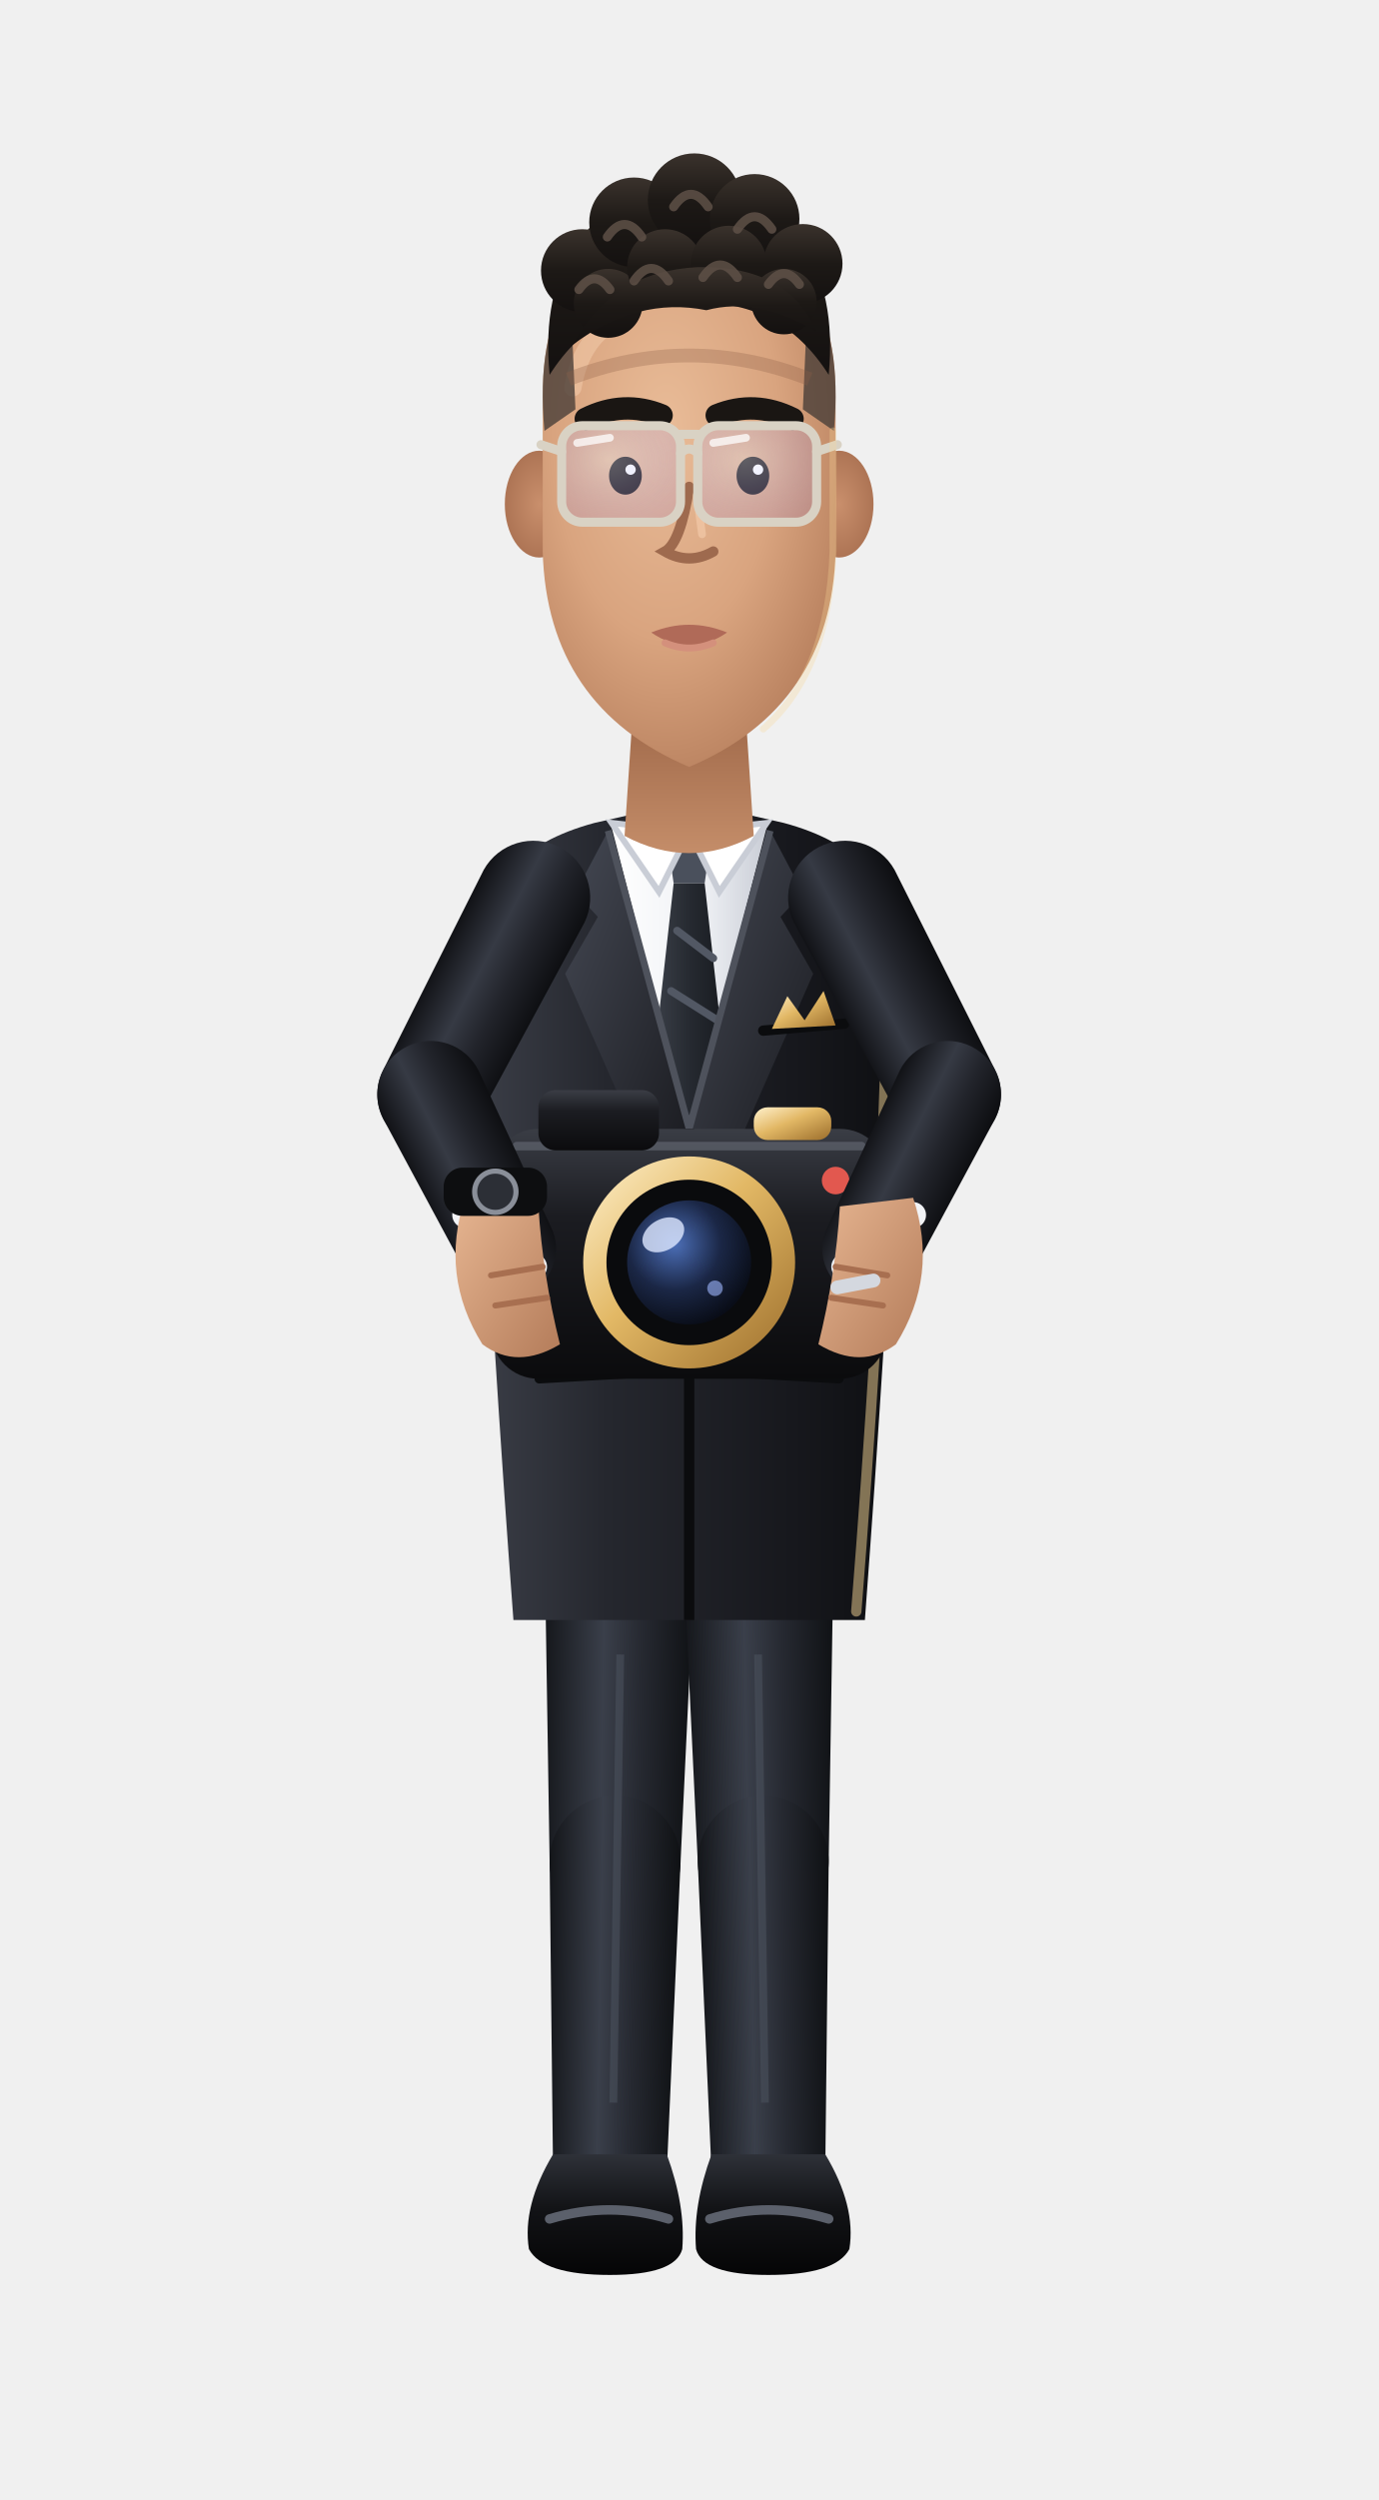
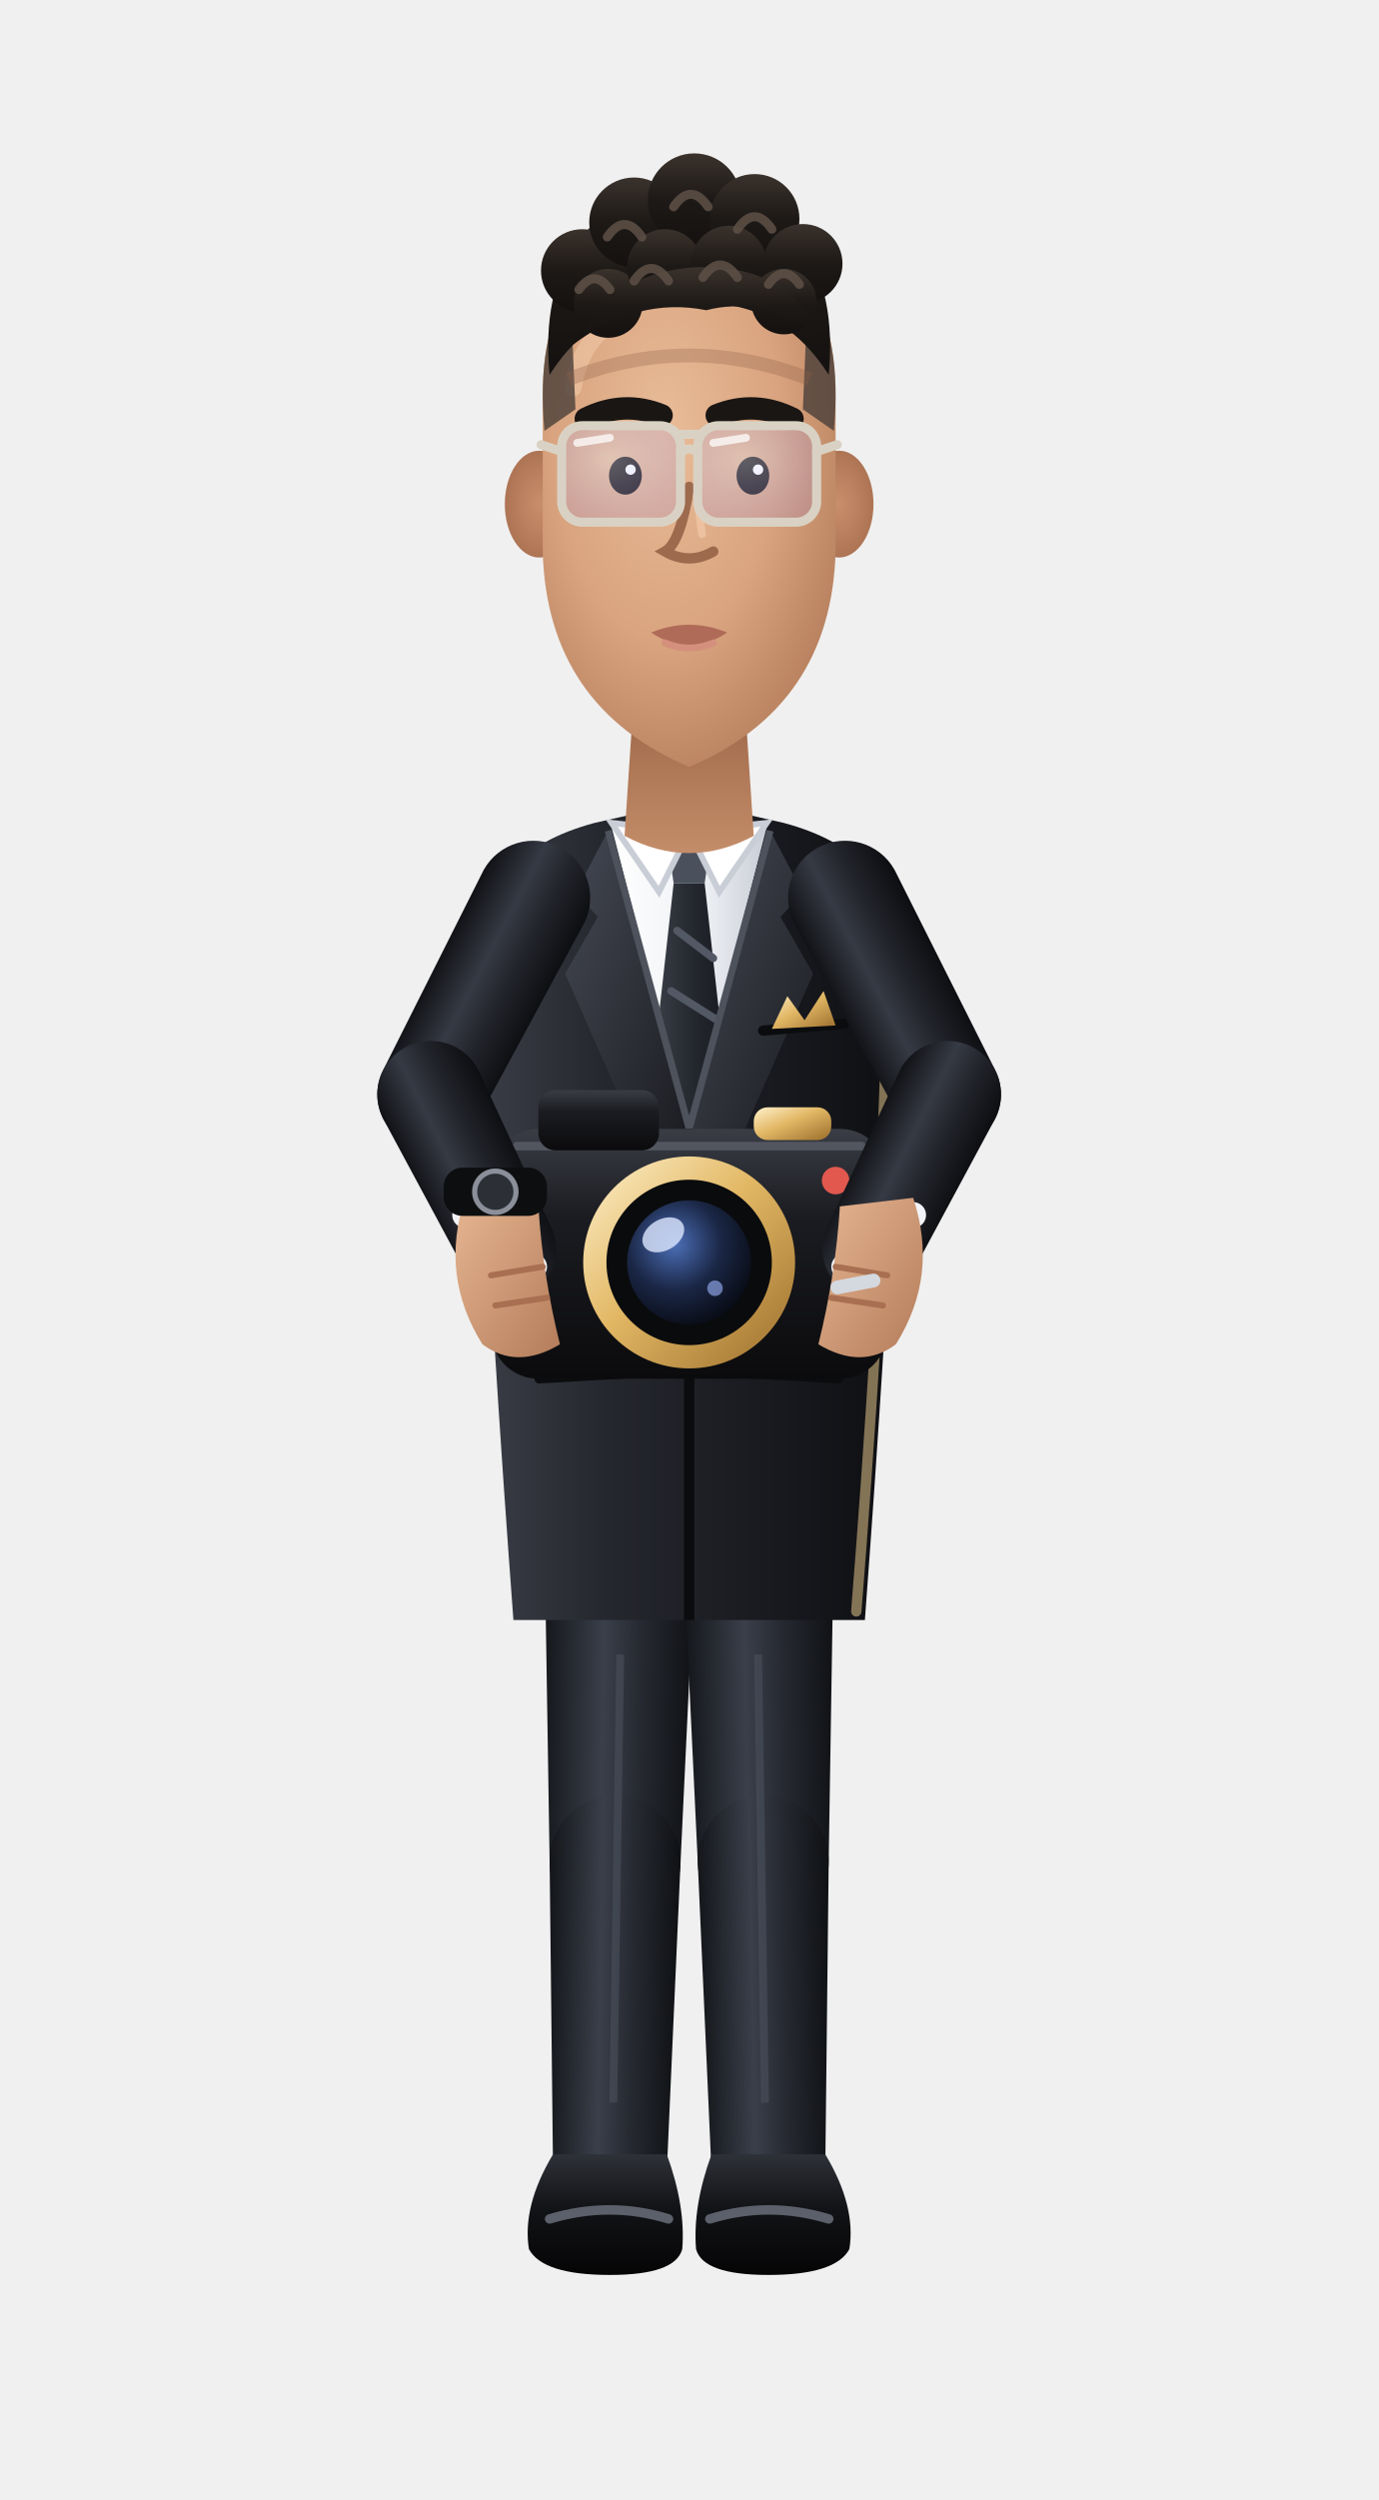
<svg xmlns="http://www.w3.org/2000/svg" viewBox="0 0 160 290" width="160" height="290">
  <defs>
    <radialGradient id="face" cx=".42" cy=".38" r=".7">
      <stop offset="0" stop-color="#E9BC98" />
      <stop offset=".55" stop-color="#D9A47F" />
      <stop offset="1" stop-color="#B57D5B" />
    </radialGradient>
    <radialGradient id="ear" cx=".5" cy=".5" r=".6">
      <stop offset="0" stop-color="#C98F6C" />
      <stop offset="1" stop-color="#A86F50" />
    </radialGradient>
    <linearGradient id="neck" x1="0" y1="0" x2="0" y2="1">
      <stop offset="0" stop-color="#9E6748" />
      <stop offset="1" stop-color="#C48D69" />
    </linearGradient>
    <linearGradient id="hair" x1="0" y1="0" x2="0" y2="1">
      <stop offset="0" stop-color="#3A322C" />
      <stop offset=".5" stop-color="#1D1916" />
      <stop offset="1" stop-color="#141110" />
    </linearGradient>
    <linearGradient id="beard" x1="0" y1="0" x2="0" y2="1">
      <stop offset="0" stop-color="#4A3C33" />
      <stop offset="1" stop-color="#2B231E" />
    </linearGradient>
    <linearGradient id="shirt" x1="0" y1="0" x2="1" y2="0">
      <stop offset="0" stop-color="#FFFFFF" />
      <stop offset=".6" stop-color="#EEF0F4" />
      <stop offset="1" stop-color="#C9CDD6" />
    </linearGradient>
    <linearGradient id="suit" x1="0" y1="0" x2="1" y2="0">
      <stop offset="0" stop-color="#3A3D46" />
      <stop offset=".3" stop-color="#25272E" />
      <stop offset=".75" stop-color="#17181D" />
      <stop offset="1" stop-color="#0E0F12" />
    </linearGradient>
    <linearGradient id="lapel" x1="0" y1="0" x2="1" y2="1">
      <stop offset="0" stop-color="#454954" />
      <stop offset="1" stop-color="#1B1C21" />
    </linearGradient>
    <linearGradient id="vest" x1="0" y1="0" x2="1" y2="0">
      <stop offset="0" stop-color="#43454D" />
      <stop offset=".35" stop-color="#2A2B31" />
      <stop offset=".75" stop-color="#1A1B20" />
      <stop offset="1" stop-color="#101114" />
    </linearGradient>
    <linearGradient id="tie" x1="0" y1="0" x2="1" y2="0">
      <stop offset="0" stop-color="#3B4049" />
      <stop offset=".5" stop-color="#262A31" />
      <stop offset="1" stop-color="#181B20" />
    </linearGradient>
    <linearGradient id="shoe" x1="0" y1="0" x2="0" y2="1">
      <stop offset="0" stop-color="#2E3138" />
      <stop offset=".45" stop-color="#121316" />
      <stop offset="1" stop-color="#050506" />
    </linearGradient>
    <linearGradient id="cam" x1="0" y1="0" x2="0" y2="1">
      <stop offset="0" stop-color="#3A3D45" />
      <stop offset=".35" stop-color="#1B1C21" />
      <stop offset="1" stop-color="#0B0B0D" />
    </linearGradient>
    <linearGradient id="gold" x1="0" y1="0" x2="1" y2="1">
      <stop offset="0" stop-color="#FFF1CC" />
      <stop offset=".45" stop-color="#E2B865" />
      <stop offset="1" stop-color="#9C6E2C" />
    </linearGradient>
    <radialGradient id="lens" cx=".38" cy=".35" r=".75">
      <stop offset="0" stop-color="#4C6FB8" />
      <stop offset=".5" stop-color="#1B2746" />
      <stop offset="1" stop-color="#05070D" />
    </radialGradient>
    <radialGradient id="glassTint" cx=".4" cy=".35" r=".8">
      <stop offset="0" stop-color="#E4ECFF" stop-opacity=".35" />
      <stop offset="1" stop-color="#8C7BE8" stop-opacity=".18" />
    </radialGradient>
    <linearGradient id="handG" x1="0" y1="0" x2="1" y2="1">
      <stop offset="0" stop-color="#E6B591" />
      <stop offset="1" stop-color="#B47C5A" />
    </linearGradient>
    <linearGradient id="lg1" gradientUnits="userSpaceOnUse" x1="61.85" y1="118.55" x2="50.15" y2="112.45">
      <stop offset="0" stop-color="#0D0E11" />
      <stop offset="0.35" stop-color="#22242B" />
      <stop offset="0.62" stop-color="#363A44" />
      <stop offset="1" stop-color="#111216" />
    </linearGradient>
    <linearGradient id="lg2" gradientUnits="userSpaceOnUse" x1="60.05" y1="133.23" x2="48.95" y2="138.77">
      <stop offset="0" stop-color="#0D0E11" />
      <stop offset="0.35" stop-color="#22242B" />
      <stop offset="0.62" stop-color="#363A44" />
      <stop offset="1" stop-color="#111216" />
    </linearGradient>
    <linearGradient id="lg3" gradientUnits="userSpaceOnUse" x1="109.85" y1="112.45" x2="98.15" y2="118.55">
      <stop offset="0" stop-color="#0D0E11" />
      <stop offset="0.35" stop-color="#22242B" />
      <stop offset="0.62" stop-color="#363A44" />
      <stop offset="1" stop-color="#111216" />
    </linearGradient>
    <linearGradient id="lg4" gradientUnits="userSpaceOnUse" x1="111.05" y1="138.77" x2="99.95" y2="133.23">
      <stop offset="0" stop-color="#0D0E11" />
      <stop offset="0.35" stop-color="#22242B" />
      <stop offset="0.62" stop-color="#363A44" />
      <stop offset="1" stop-color="#111216" />
    </linearGradient>
    <linearGradient id="lg5" gradientUnits="userSpaceOnUse" x1="80.5" y1="197.14" x2="62.9" y2="196.86">
      <stop offset="0" stop-color="#0F1114" />
      <stop offset="0.35" stop-color="#262931" />
      <stop offset="0.6" stop-color="#3A3F4A" />
      <stop offset="1" stop-color="#14161A" />
    </linearGradient>
    <linearGradient id="lg6" gradientUnits="userSpaceOnUse" x1="78.7" y1="234.13" x2="63.5" y2="233.87">
      <stop offset="0" stop-color="#0F1114" />
      <stop offset="0.35" stop-color="#262931" />
      <stop offset="0.6" stop-color="#3A3F4A" />
      <stop offset="1" stop-color="#14161A" />
    </linearGradient>
    <linearGradient id="lg7" gradientUnits="userSpaceOnUse" x1="97.1" y1="196.86" x2="79.5" y2="197.14">
      <stop offset="0" stop-color="#0F1114" />
      <stop offset="0.35" stop-color="#262931" />
      <stop offset="0.6" stop-color="#3A3F4A" />
      <stop offset="1" stop-color="#14161A" />
    </linearGradient>
    <linearGradient id="lg8" gradientUnits="userSpaceOnUse" x1="96.5" y1="233.87" x2="81.3" y2="234.13">
      <stop offset="0" stop-color="#0F1114" />
      <stop offset="0.35" stop-color="#262931" />
      <stop offset="0.6" stop-color="#3A3F4A" />
      <stop offset="1" stop-color="#14161A" />
    </linearGradient>
  </defs>
  <g id="legs">
    <g id="legL">
      <path d="M63.2 177.86 L63.8 215.88 A7.6 7.6 0 0 0 79 216.12 L80.8 178.14 A8.8 8.8 0 0 0 63.2 177.86 Z" fill="url(#lg5)" />
      <path d="M63.8 215.87 L64.2 251.89 A6.6 6.6 0 0 0 77.4 252.11 L79 216.13 A7.6 7.6 0 0 0 63.8 215.87 Z" fill="url(#lg6)" />
      <path d="M64.2 250 Q60.6 256 61.4 261 Q63 264 70.8 264 Q78.4 264 79.2 261 Q79.6 256 77.4 250 Z" fill="url(#shoe)" />
      <path d="M63.8 257.5 Q70.8 255.4 77.6 257.5" stroke="#5B606B" stroke-width="1.1" fill="none" stroke-linecap="round" />
    </g>
    <g id="legR">
      <path d="M79.2 178.14 L81 216.12 A7.6 7.6 0 0 0 96.2 215.88 L96.8 177.86 A8.8 8.8 0 0 0 79.2 178.14 Z" fill="url(#lg7)" />
      <path d="M81 216.13 L82.6 252.11 A6.6 6.6 0 0 0 95.8 251.89 L96.2 215.87 A7.6 7.6 0 0 0 81 216.13 Z" fill="url(#lg8)" />
      <path d="M82.6 250 Q80.4 256 80.8 261 Q81.6 264 89.2 264 Q97 264 98.6 261 Q99.4 256 95.8 250 Z" fill="url(#shoe)" />
      <path d="M82.4 257.5 Q89.2 255.4 96.2 257.5" stroke="#5B606B" stroke-width="1.1" fill="none" stroke-linecap="round" />
    </g>
    <path d="M72 192 L71.2 244 M88 192 L88.8 244" stroke="#4A505C" stroke-width=".9" opacity=".6" />
  </g>
  <g id="body">
    <path d="M56 110 Q56 99 69 95.5 L80 93 L91 95.5 Q104 99 104 110 L102.6 156 Q101.6 172 100.4 188 L59.6 188 Q58.4 172 57.4 156 Z" fill="url(#suit)" />
    <path d="M71 96 L80 131 L89 96 Z" fill="url(#shirt)" />
    <path d="M77.4 97 L82.6 97 L81.8 102.5 L78.2 102.5 Z" fill="#4A505C" />
    <path d="M78.2 102.5 L81.8 102.5 L84.2 124 L80 129.5 L75.8 124 Z" fill="url(#tie)" />
    <path d="M78.6 108 L82.8 111.2 M77.9 115 L83.6 118.6" stroke="#525864" stroke-width=".9" stroke-linecap="round" />
    <path d="M71 95.5 L76.5 103.5 L80 96.5 Z M89 95.5 L83.5 103.5 L80 96.5 Z" fill="#FFFFFF" stroke="#C9CDD6" stroke-width=".7" />
    <path d="M70.6 96.4 L80 131 L74.4 133 L65.6 113 L69.4 106.4 L66.8 103.6 Z" fill="url(#lapel)" />
    <path d="M89.4 96.4 L80 131 L85.6 133 L94.4 113 L90.6 106.4 L93.2 103.6 Z" fill="url(#lapel)" />
    <path d="M70.6 96.4 L80 131 M89.4 96.4 L80 131" stroke="#4E525C" stroke-width=".8" fill="none" />
    <path d="M80 131 L80 188" stroke="#0B0C0E" stroke-width="1.2" />
    <circle cx="82.6" cy="143" r="1.6" fill="#3E424B" />
    <circle cx="82.6" cy="157" r="1.6" fill="#3E424B" />
    <path d="M62.6 160 L73 159.4 M87 159.4 L97.4 160" stroke="#0B0C0E" stroke-width="1.1" stroke-linecap="round" />
    <path d="M88.6 119.6 L98 118.8" stroke="#0B0C0E" stroke-width="1.2" stroke-linecap="round" />
    <path d="M89.6 119.4 L91.4 115.6 L93.4 118.4 L95.6 115 L97 119 Z" fill="url(#gold)" />
    <path d="M103.2 112 L101.6 156 Q100.6 172 99.4 187" fill="none" stroke="rgba(246,214,150,.5)" stroke-width="1.2" stroke-linecap="round" />
  </g>
  <g id="camera">
    <rect x="57" y="131" width="46" height="29" rx="5.5" fill="url(#cam)" />
    <path d="M60 133 L100 133" stroke="#5A5E68" stroke-width="1" stroke-linecap="round" opacity=".8" />
    <rect x="62.5" y="126.5" width="14" height="7" rx="2" fill="url(#cam)" />
    <rect x="87.5" y="128.5" width="9" height="3.8" rx="1.6" fill="url(#gold)" />
    <circle cx="80" cy="146.5" r="12.3" fill="url(#gold)" />
    <circle cx="80" cy="146.5" r="9.6" fill="#0A0B0D" />
    <circle cx="80" cy="146.5" r="7.2" fill="url(#lens)" />
    <ellipse cx="77" cy="143.3" rx="2.6" ry="1.8" fill="#DDE7FF" opacity=".8" transform="rotate(-30 77 143.3)" />
    <circle cx="83" cy="149.5" r=".9" fill="#9FB7FF" opacity=".6" />
    <circle cx="97" cy="137" r="1.6" fill="#E2584F" />
  </g>
  <g id="arms">
    <g id="armL">
      <path d="M56.15 100.95 L44.5 124.13 A6.2 6.2 0 0 0 55.5 129.87 L67.85 107.05 A6.6 6.6 0 0 0 56.15 100.95 Z" fill="url(#lg1)" />
      <g id="foreL">
        <path d="M44.45 129.77 L53.99 147.5 A5.6 5.6 0 0 0 64.01 142.5 L55.55 124.23 A6.2 6.2 0 0 0 44.45 129.77 Z" fill="url(#lg2)" />
        <path d="M54 141 L62 147" stroke="#F2F3F6" stroke-width="3" stroke-linecap="round" />
        <path d="M54 139 Q51 148 56 156 Q60 159 65 156 Q63 148 62.5 140 Z" fill="url(#handG)" />
        <path d="M57 148 L63 147 M57.5 151.5 L63.5 150.6" stroke="#A86F50" stroke-width=".7" stroke-linecap="round" />
        <rect x="51.5" y="135.5" width="12" height="5.6" rx="2.2" fill="#0D0E10" />
        <circle cx="57.5" cy="138.3" r="2.4" fill="#2C2F36" stroke="#8A8F99" stroke-width=".6" />
      </g>
    </g>
    <g id="armR">
      <path d="M92.15 107.05 L104.5 129.87 A6.2 6.2 0 0 0 115.5 124.13 L103.85 100.95 A6.6 6.6 0 0 0 92.15 107.05 Z" fill="url(#lg3)" />
      <g id="foreR">
        <path d="M104.45 124.23 L95.99 142.5 A5.6 5.6 0 0 0 106.01 147.5 L115.55 129.77 A6.2 6.2 0 0 0 104.45 124.23 Z" fill="url(#lg4)" />
        <path d="M106 141 L98 147" stroke="#F2F3F6" stroke-width="3" stroke-linecap="round" />
        <path d="M106 139 Q109 148 104 156 Q100 159 95 156 Q97 148 97.5 140 Z" fill="url(#handG)" />
        <path d="M103 148 L97 147 M102.5 151.5 L96.5 150.6" stroke="#A86F50" stroke-width=".7" stroke-linecap="round" />
        <path d="M97.2 149.4 L101.4 148.6" stroke="#D4D8DF" stroke-width="1.6" stroke-linecap="round" />
      </g>
    </g>
  </g>
  <g id="head">
    <path d="M73.5 82 L86.5 82 L87.5 97 Q80 101 72.5 97 Z" fill="url(#neck)" />
    <ellipse cx="62.6" cy="58.5" rx="4" ry="6.2" fill="url(#ear)" />
    <ellipse cx="97.4" cy="58.5" rx="4" ry="6.2" fill="url(#ear)" />
    <path d="M63 46 Q63 27 80 26 Q97 27 97 46 L97 64 Q96.5 82 80 89 Q63.5 82 63 64 Z" fill="url(#face)" />
    <path d="M66.5 45 Q67.5 39 72 37" stroke="#F4CDAE" stroke-width="2" fill="none" stroke-linecap="round" opacity=".5" />
    <path d="M75.6 73.4 Q80 71.6 84.4 73.4 Q80 76.4 75.6 73.4 Z" fill="#B06A58" />
    <path d="M77.2 74.6 Q80 75.8 82.8 74.6" stroke="#D4907C" stroke-width=".8" fill="none" stroke-linecap="round" />
    <path d="M63.2 50 Q62.2 39 66.2 33.5 L66.8 47.5 Z M96.8 50 Q97.8 39 93.8 33.5 L93.2 47.5 Z" fill="#4A3F38" opacity=".8" />
    <path d="M63.8 43.5 Q62 24.5 80 20.5 Q98 24.5 96.2 43.5 Q90.5 34.5 80 35.2 Q69.5 34.5 63.8 43.5 Z" fill="url(#hair)" />
    <g fill="url(#hair)">
      <circle cx="67.6" cy="31.4" r="4.8" />
      <circle cx="73.6" cy="25.8" r="5.2" />
      <circle cx="80.6" cy="23.2" r="5.4" />
      <circle cx="87.6" cy="25.4" r="5.2" />
      <circle cx="93.2" cy="30.6" r="4.6" />
      <circle cx="70.6" cy="35.2" r="4" />
      <circle cx="77.2" cy="31" r="4.4" />
      <circle cx="84.6" cy="30.6" r="4.4" />
      <circle cx="91" cy="35" r="3.8" />
      <path d="M66.5 40 Q71 31.5 81 31 Q91.5 30.8 94.8 38.5 Q88 34.4 82 36 Q74 34.4 66.5 40 Z" />
    </g>
    <g fill="none" stroke="#5E5047" stroke-width="1.05" stroke-linecap="round" opacity=".85">
      <path d="M70.5 27.5 q2 -2.9 4 0" />
      <path d="M78.2 24 q2 -2.9 4 0" />
      <path d="M85.6 26.6 q2 -2.9 4 0" />
      <path d="M73.6 32.6 q2 -2.9 4 0" />
      <path d="M81.6 32.2 q2 -2.9 4 0" />
      <path d="M67.2 33.6 q1.8 -2.5 3.6 0" />
      <path d="M89.2 33 q1.8 -2.5 3.6 0" />
    </g>
    <path d="M66 44 Q80 38.5 94 44" stroke="#8C5E45" stroke-width="1.6" fill="none" opacity=".3" />
    <path d="M68 48.6 Q72.4 46.4 76.8 48.2 M83.2 48.2 Q87.6 46.4 92 48.6" stroke="#1A1613" stroke-width="2.6" fill="none" stroke-linecap="round" />
    <g id="eyes">
      <ellipse cx="72.6" cy="55.2" rx="1.9" ry="2.2" fill="#1A1412" />
      <ellipse cx="87.4" cy="55.2" rx="1.9" ry="2.2" fill="#1A1412" />
      <circle cx="73.2" cy="54.5" r=".6" fill="#FFFFFF" />
      <circle cx="88" cy="54.5" r=".6" fill="#FFFFFF" />
    </g>
    <path d="M80 56.5 Q79 63 77.2 64 Q80 65.6 82.8 64" stroke="#9E6A4E" stroke-width="1.2" fill="none" stroke-linecap="round" />
    <path d="M80.9 57.5 L81.5 62" stroke="#F2C9A8" stroke-width=".9" stroke-linecap="round" opacity=".7" />
    <g stroke="#D9D2C4" stroke-width="1.05" fill="url(#glassTint)">
      <rect x="65.2" y="49.4" width="13.8" height="11.2" rx="2.4" />
      <rect x="81" y="49.4" width="13.8" height="11.2" rx="2.4" />
    </g>
    <path d="M67 51.4 L70.8 50.8 M82.8 51.4 L86.6 50.8" stroke="#FFFFFF" stroke-width=".9" stroke-linecap="round" opacity=".75" />
    <path d="M79 52.6 Q80 51.6 81 52.6 M79 50.4 L81 50.4 M65.2 52.4 L62.8 51.6 M94.8 52.4 L97.2 51.6" stroke="#D9D2C4" stroke-width="1.05" fill="none" stroke-linecap="round" />
-     <path d="M96.7 50 L96.7 64 Q96.2 78 88.6 84.6" stroke="rgba(246,214,150,.3)" stroke-width=".8" fill="none" stroke-linecap="round" />
  </g>
</svg>
